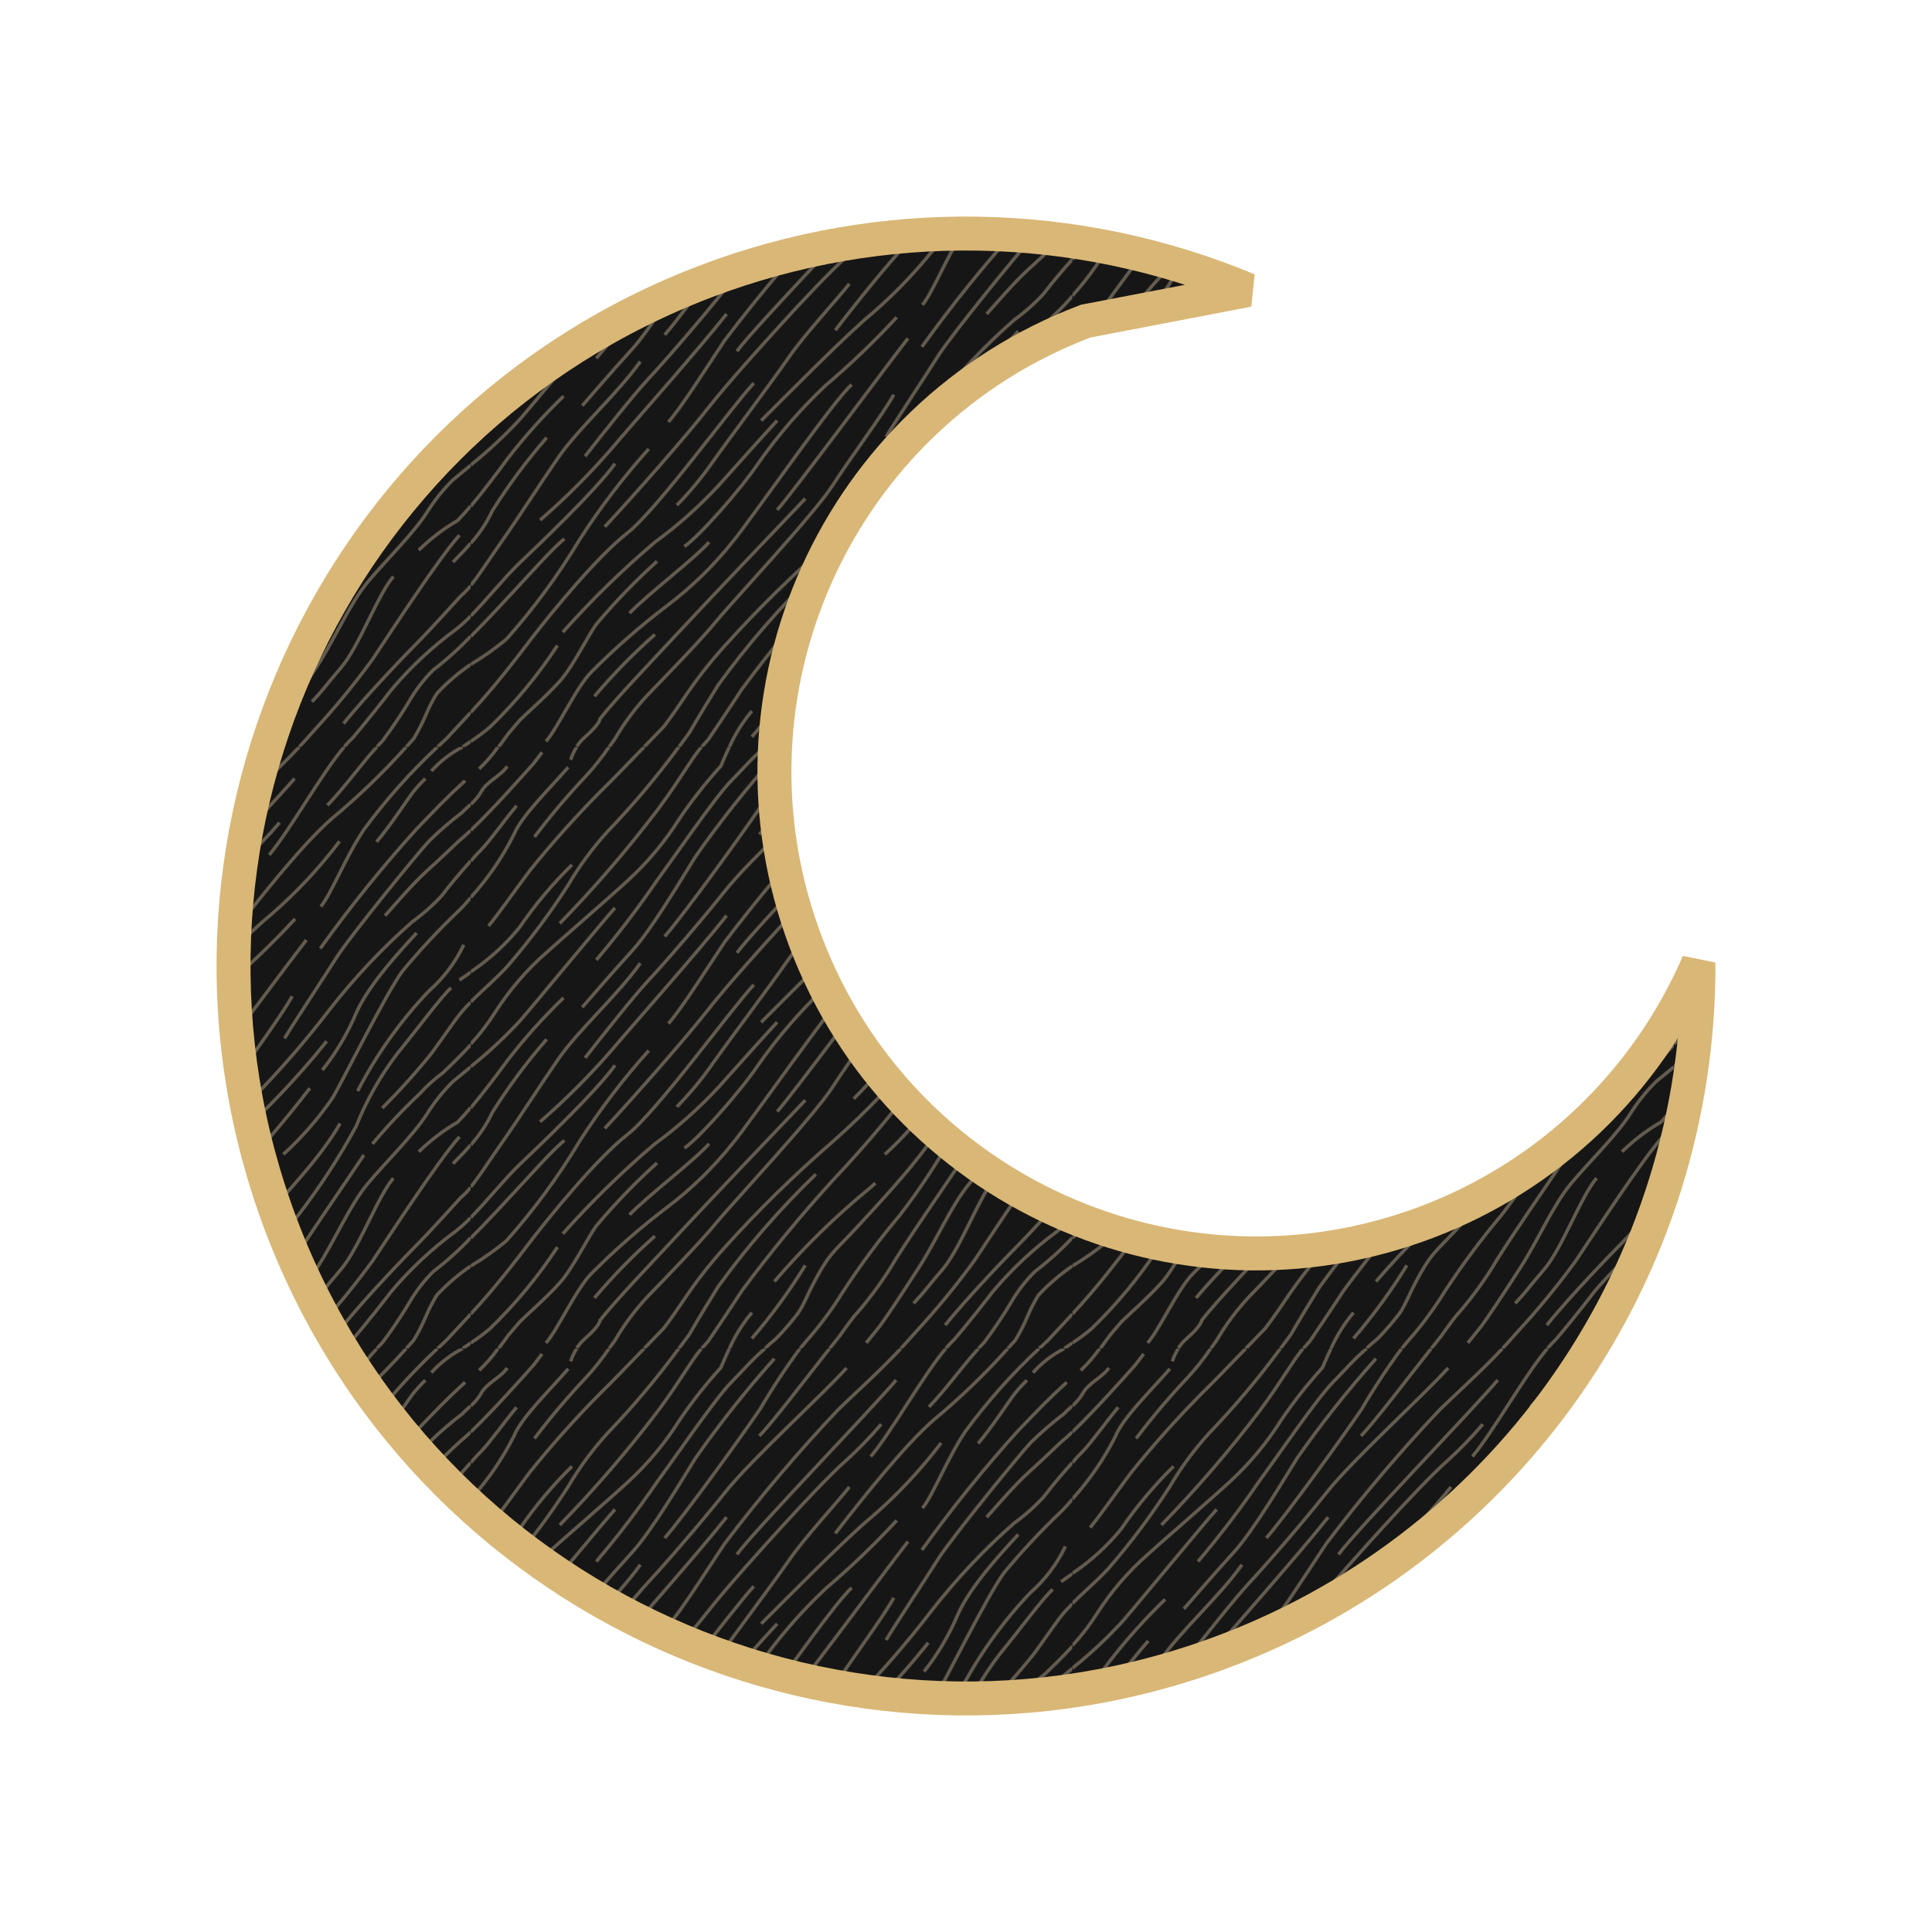
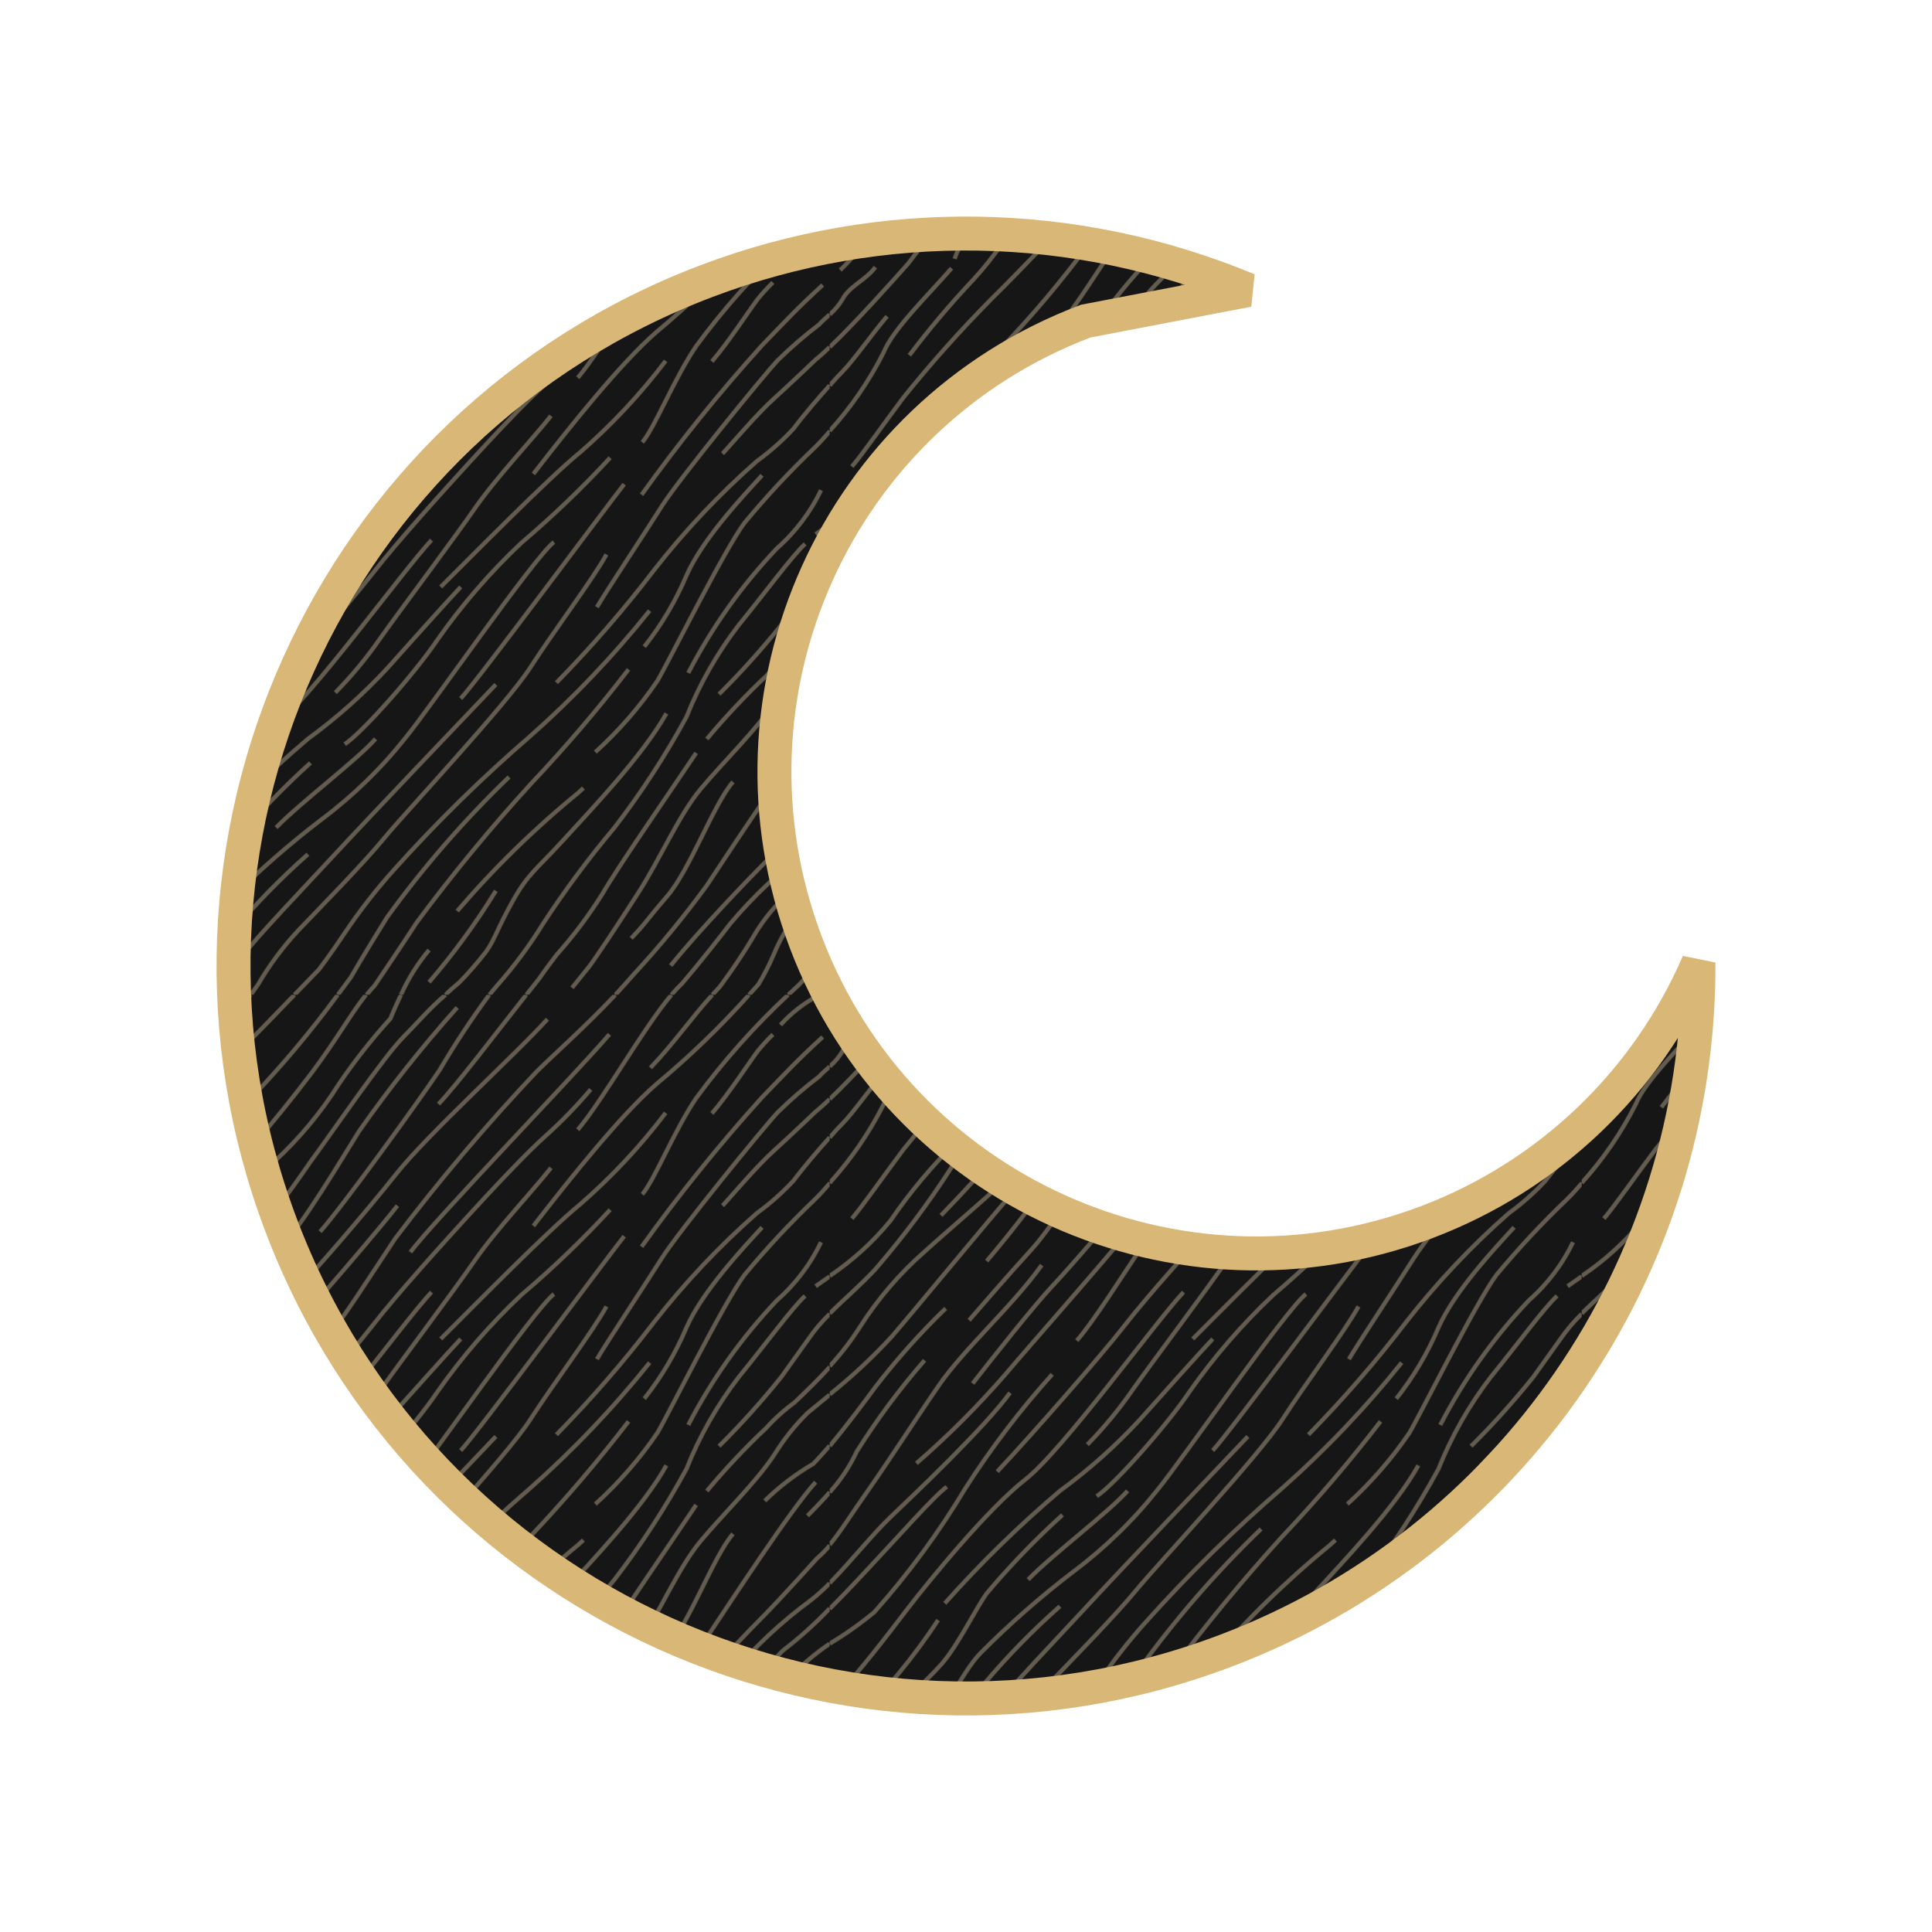
<svg xmlns="http://www.w3.org/2000/svg" width="1024" height="1024" viewBox="0 0 1024 1024">
  <defs>
    <style>
      .cls-1 {
        fill: url(#_705);
        filter: url(#luminosity-invert);
      }

      .cls-2, .cls-3, .cls-7 {
        fill: none;
      }

      .cls-3 {
        stroke: #000;
        stroke-width: 0.3px;
      }

      .cls-4 {
        fill: #171616;
      }

      .cls-5 {
        mask: url(#mask);
      }

      .cls-6 {
        fill: #635c4f;
      }

      .cls-7 {
        stroke: #d9b776;
        stroke-miterlimit: 3;
        stroke-width: 18px;
      }
    </style>
-     <pattern id="_705" data-name="705" width="53.5" height="53.5" patternTransform="translate(-1025.93 -879.54) scale(5.96)" patternUnits="userSpaceOnUse" viewBox="0 0 53.5 53.5">
+     <pattern id="_705" data-name="705" width="53.5" height="53.5" patternTransform="translate(-1553.14 -1465.59) scale(7.45)" patternUnits="userSpaceOnUse" viewBox="0 0 53.5 53.5">
      <rect class="cls-2" width="53.5" height="53.5" />
      <path class="cls-3" d="M0,7.42C1.85,5.66,4.47,2.73,5.58,1.48l.76-1" />
      <path class="cls-3" d="M4.08,5.23C3.08,6.4,1.67,8.4.92,9.15c-.23.23-.56.58-.92,1" />
      <path class="cls-3" d="M8.67,1.81c-1.75,2-4.17,4.34-4.84,6A25.36,25.36,0,0,1,0,13.38" />
      <path class="cls-3" d="M9,10.48a37.22,37.22,0,0,0-4.67,5.58A20,20,0,0,1,0,20" />
      <path class="cls-3" d="M12.83,14.31c-1,1.09-6.83,8.17-8.41,10A40.19,40.19,0,0,1,0,28.43" />
      <path class="cls-3" d="M8.25,22.31a51.22,51.22,0,0,0-5,5.59c-.73,1-2.09,2.82-3.25,4.2" />
      <path class="cls-3" d="M6.75,26a52.35,52.35,0,0,0-4.83,6.5A11.64,11.64,0,0,1,0,35.39" />
      <path class="cls-3" d="M15.08,19.23c-2.08,2.92-5.5,5.92-7.33,8.58s-3.25,4.92-5,7.42c-1.28,1.82-2,3-2.75,3.89" />
      <path class="cls-3" d="M12.83,28.31c-1.75,2.42-6.83,7.25-8.5,8.84-1.26,1.2-2.87,3.22-4.33,4.7" />
      <path class="cls-3" d="M8.33,35c-.91.67-3.25,3.33-5.83,6.08-.93,1-1.75,1.85-2.5,2.6" />
      <path class="cls-3" d="M15.83,27a62.58,62.58,0,0,0-6.16,8.08,58.64,58.64,0,0,1-6.5,8.84A25.45,25.45,0,0,1,0,46.16" />
      <path class="cls-3" d="M25.17,21.15C23.08,23.4,16.58,32.4,13.92,34.48S7.17,41.56,5.5,43.73c-1.53,2-3.29,4.33-5.5,6.7" />
      <path class="cls-3" d="M3.25,1.73C2.58,2.65,1.42,3.06.92,4A4.41,4.41,0,0,1,0,5.1" />
      <path class="cls-3" d="M45.88,15c.74-.81,2.43-2.81,3.68-3.94S52.5,8.31,52.5,8.31c.29-.23.63-.54,1-.89" />
      <path class="cls-3" d="M34.06,31.29a86.43,86.43,0,0,0,6.94-8,57,57,0,0,1,7.31-7.75,18,18,0,0,0,2.61-2.31c.75-1,1.77-2.19,2.58-3.09" />
      <path class="cls-3" d="M36.83,36.23a28.54,28.54,0,0,0,4.42-5.08c.81-1.38,4.75-9.3,6.19-11.23a63.18,63.18,0,0,1,5-5.36c.34-.33.71-.74,1.08-1.17" />
      <path class="cls-3" d="M52.5,20.73l1-.7" />
      <path class="cls-3" d="M45.63,32.11a59,59,0,0,0,4.44-4.94C51,25.86,52,24.47,52,24.47A11.73,11.73,0,0,1,53.5,22.7" />
      <path class="cls-3" d="M44.76,35.3A51.81,51.81,0,0,1,49,30.8,13.05,13.05,0,0,1,51,29c.9-.86,1.74-1.68,2.51-2.53" />
      <path class="cls-3" d="M35.17,53l1.21-1.5c.56-.75,1.93-2.81,3.5-5.25s2.87-5.5,4.43-7.38,4.07-4.31,5.31-6.25a15.81,15.81,0,0,1,2.3-2.87l1.58-1.3" />
      <path class="cls-3" d="M48.88,36a17.6,17.6,0,0,1,3.46-2.64c.33-.34.73-.79,1.16-1.29" />
      <path class="cls-3" d="M51.92,37.06c.67-.67,1.17-1.2,1.58-1.67" />
      <path class="cls-3" d="M42.19,51.42c2-2.5,5.75-6.38,6.69-7.32s3.71-4,3.71-4a8,8,0,0,0,.91-.93" />
      <path class="cls-3" d="M45.15,53.5l.52-.56s1.21-1.59,2.33-3.46a13.22,13.22,0,0,1,2.17-2.83,27.89,27.89,0,0,0,3.33-3" />
      <path class="cls-3" d="M47.76,53.5l.66-.73a16.36,16.36,0,0,0,1.08-2.1,12.7,12.7,0,0,1,1-1.94,18,18,0,0,1,3-2.57" />
      <path class="cls-3" d="M50.55,53.5l.78-.73,1.59-1.71.58-.63" />
      <path class="cls-3" d="M36.94,25.92c.62-1.07,3.44-5.32,4.62-7.19s7.19-9.25,8.25-10.38a31,31,0,0,1,2.94-2.54c.2-.23.47-.45.75-.71" />
      <path class="cls-3" d="M9.92,23.15c.66-.75,2.66-3.09,4.41-5S18.75,11.73,20,9.73A95.41,95.41,0,0,1,27,.9" />
      <path class="cls-3" d="M10.17,27.65c1.5-1.92,4.33-5.5,5.66-6.92s4.59-5.17,6.84-8,8.5-8.5,10.75-11" />
      <path class="cls-3" d="M23.67,18.31C25.33,16.06,35.08,6,37.83,2.81" />
      <path class="cls-3" d="M22.75,15c-2.5,3.17-8.42,9.83-10.25,12a63.54,63.54,0,0,1-6.33,6.33" />
      <path class="cls-3" d="M36.5,6.73A34.52,34.52,0,0,1,33.33,10c-1.33,1.17-3.91,3.92-5.58,5.75s-5,5.5-6.75,7.75-6.58,7.75-9.08,10.42" />
      <path class="cls-3" d="M33.67,12.31c-1.25,1.59-3.92,4.42-5.42,6.59S23,26.06,21.58,28.06A29.51,29.51,0,0,1,18.33,32" />
      <path class="cls-3" d="M25.83,24.48c2.34-2.33,7.67-7.75,9.92-9.58a43.39,43.39,0,0,0,6.08-6.5" />
      <path class="cls-3" d="M52.78,53.5,53.5,53" />
      <path class="cls-3" d="M49.46,2.82A13.31,13.31,0,0,0,48.38,4c-.57.75-2.07,3.06-3.26,4.44" />
      <path class="cls-3" d="M16.56,37a57,57,0,0,0-5.37,5.56c-.75,1-2.07,3.75-3.25,5.07S4.88,50.6,4.38,51.1l-1,1.17-.9,1.23" />
      <path class="cls-3" d="M29.75,31.42c-2.5,2.62-8.94,9.37-11.31,11.93S12.81,49.29,11.5,51c0,0,0,.44-1.33,1.61a4.1,4.1,0,0,0-.74.85" />
      <path class="cls-3" d="M18.51,53.5l.91-1.23S20.38,50.6,22,48a74.29,74.29,0,0,1,8.69-10" />
      <path class="cls-3" d="M23,53.5a13.37,13.37,0,0,1,2-3.19" />
      <path class="cls-3" d="M12.31,53.5l.52-.73a21.79,21.79,0,0,1,2.86-3.85c1.62-1.69,4.69-4.82,6.12-6.57s8.69-9.5,10.38-12.12,4.43-6.25,5.43-8.06" />
      <path class="cls-3" d="M39.19,30.35a106.27,106.27,0,0,1-6.94,8.13,125.36,125.36,0,0,0-8.13,9.87c-.93,1.44-3,4.5-3,4.5-.19.2-.38.42-.57.65" />
      <path class="cls-3" d="M51.75,21.42c-.94.87-2.81,3.43-4.75,5.81a27.32,27.32,0,0,0-3.69,6.5,60,60,0,0,1-5.12,7.87,70.36,70.36,0,0,0-5.07,6.82,32.12,32.12,0,0,1-3.29,4.43c-.2.23-.37.44-.54.65" />
      <path class="cls-3" d="M38.25,53.5c.45-.48.9-1,1.33-1.48a70.72,70.72,0,0,0,5.17-6.29c1.63-2.44,5.94-9.06,7.75-11.06" />
      <path class="cls-3" d="M42.24,53.5a10.33,10.33,0,0,1,.76-.81s1.38-1.59,3.44-4.27a33.2,33.2,0,0,1,5.73-5.36,13.84,13.84,0,0,0,1.33-1.2" />
      <path class="cls-3" d="M27.25,24.48c-.94,1-3.63,4-5.19,5.75a39.2,39.2,0,0,1-5.68,5.06,81.86,81.86,0,0,0-8.19,8" />
      <path class="cls-3" d="M33.88,21.29c-1.44,1.13-8.82,11.81-10.57,13.94A32.49,32.49,0,0,1,17.38,41a64.13,64.13,0,0,0-6.63,5.81C9.38,48.17,7.69,51.92,6.69,53" />
      <path class="cls-3" d="M37.88,15.29a72.36,72.36,0,0,1-6.32,6.06,44.87,44.87,0,0,0-6,6.94C24,30.6,20.31,34.79,19,35.67" />
      <path class="cls-3" d="M27.25,32.42C28.38,31.23,37.44,19,38.88,17.17" />
      <path class="cls-3" d="M40.12,17.92A120.47,120.47,0,0,1,48.69,7.29C50.38,5.54,51.25,4.6,53,3" />
      <path class="cls-3" d="M48.69,16.54c-1.38,1.5-4.25,4.56-5.38,7.13a21.89,21.89,0,0,1-3,5.06" />
      <path class="cls-3" d="M15.42,53.5l1.75-1.81S18,50.6,19,49.1a40.16,40.16,0,0,1,3.56-4.56,106.55,106.55,0,0,1,9.63-9.44,72.34,72.34,0,0,0,8.5-8.93" />
      <path class="cls-3" d="M27,47.54a68,68,0,0,1,8.56-8.37l.42-.38" />
      <path class="cls-3" d="M41.88,33.48c-1.63,2.94-5.32,6.81-7.32,9s-2.5,2.37-3.62,4.37-1.25,2.69-1.88,3.57a25.28,25.28,0,0,1-1.89,2.18c-.39.32-.73.62-1,.9" />
      <path class="cls-3" d="M43.44,30.6a38.77,38.77,0,0,1,6.31-8.87,12.91,12.91,0,0,0,3.13-4.13" />
      <path class="cls-3" d="M44,36.29c-1.88,2.81-5.62,8.19-6.69,10.06a32.66,32.66,0,0,1-3.25,4.32c-.81,1.06-1.23,1.68-1.23,1.68l-.91,1.15" />
      <path class="cls-3" d="M46.62,38.35c-1.37,1.57-3.06,6.25-4.68,8.13s-1.38,1.75-2.56,3" />
      <path class="cls-3" d="M29.75,46.1A50.81,50.81,0,0,1,25,52.6" />
      <path class="cls-3" d="M11,49a53,53,0,0,1,5.38-5.5" />
      <path class="cls-3" d="M21.19,35.29c-1.25,1.44-5.38,4.56-7.07,6.31" />
      <path class="cls-3" d="M7.71,44.48a42.45,42.45,0,0,1-6,7.25A15.51,15.51,0,0,1,0,53" />
      <path class="cls-3" d="M40.75,5.19c1.63-1.7,3-3.66,4.4-5.19" />
      <path class="cls-3" d="M32.42,16.44C35.08,13,38.67,8.52,41.17,6.35A62.27,62.27,0,0,0,47.76,0" />
      <path class="cls-3" d="M50.54,0A53.3,53.3,0,0,0,44,7.35c-1.58,2.34-2.92,5.75-3.83,6.84" />
      <path class="cls-3" d="M50,2.14A9.8,9.8,0,0,1,52.78,0" />
      <path class="cls-3" d="M2.43,0A13.25,13.25,0,0,1,.75,1.94" />
      <path class="cls-3" d="M9.43,0a4.43,4.43,0,0,0-.54,1.14" />
      <path class="cls-3" d="M18.5,0a74.53,74.53,0,0,1-6.33,7.52,28.36,28.36,0,0,0-3.5,4.75,64.2,64.2,0,0,1-5.42,7.25c-1,1.08-2.19,2.1-3.25,3.15" />
      <path class="cls-3" d="M23,0c-.45.94-.75,1.69-.75,1.69a41.73,41.73,0,0,0-3.67,4.66A27,27,0,0,1,14,11.85c-2,1.84-6.25,5.5-7.25,6.42A24.92,24.92,0,0,0,2.17,23.6,19.93,19.93,0,0,1,0,26.42" />
      <path class="cls-3" d="M5.67,8a63.5,63.5,0,0,1,4.5-5.33A22.75,22.75,0,0,0,12.3,0" />
      <path class="cls-3" d="M7.92,15.69A108.82,108.82,0,0,0,16.67,5.52C18.5,3.06,19.49,1.26,20.51,0" />
      <path class="cls-3" d="M17.25,16.85c1.75-2,6.92-9.16,8.5-11.5A61.12,61.12,0,0,1,29.28,0" />
      <path class="cls-3" d="M17.58,24.6c1.17-1.33,3.17-4.5,5-7.25A143.35,143.35,0,0,1,32.67,5.44C34,4.13,36.13,2.25,38.25,0" />
      <path class="cls-3" d="M35.58,9.6c1.85-2.21,4.61-7.16,6.66-9.6" />
      <path class="cls-3" d="M15.42,0c-1.53,1.59-2.95,3.05-3.92,4a91.74,91.74,0,0,0-6.25,7c-1.5,2-2.83,3.92-3.67,4.92" />
      <path class="cls-3" d="M11.17,18.94a85.33,85.33,0,0,0,5.41-7.09C18.17,9.69,21.75,4.44,23.17,3c1.11-1.12,1.82-2,3-3" />
      <path class="cls-3" d="M31.91,0c-2,2.53-5,6.49-6.24,7.77" />
    </pattern>
    <filter id="luminosity-invert" filterUnits="userSpaceOnUse" color-interpolation-filters="sRGB">
      <feColorMatrix values="-1 0 0 0 1 0 -1 0 0 1 0 0 -1 0 1 0 0 0 1 0" />
    </filter>
    <mask id="mask" x="-0.11" y="1.18" width="984.47" height="938.64" maskUnits="userSpaceOnUse">
      <rect class="cls-1" x="49.76" y="58.88" width="934.59" height="880.94" />
    </mask>
  </defs>
  <g id="Moon_Bold" data-name="Moon Bold">
    <path id="Moon" class="cls-4" d="M374.64,148.92C174.14,224.81,73.13,448.87,149,649.37S449,950.87,649.47,875A388.18,388.18,0,0,0,900.22,510.21a255.35,255.35,0,0,1-144,137.54C624.35,697.66,477,631.23,427.07,499.36S443.59,220.12,575.46,170.2h0l86.06-16.49A388.16,388.16,0,0,0,374.64,148.92Z" />
    <g class="cls-5">
      <path id="Moon-2" data-name="Moon" class="cls-6" d="M374.64,148.92C174.14,224.81,73.13,448.87,149,649.37S449,950.87,649.47,875A388.18,388.18,0,0,0,900.22,510.21a255.35,255.35,0,0,1-144,137.54C624.35,697.66,477,631.23,427.07,499.36S443.59,220.12,575.46,170.2h0l86.06-16.49A388.16,388.16,0,0,0,374.64,148.92Z" />
    </g>
    <path id="Moon-3" data-name="Moon" class="cls-7" d="M374.64,148.92C174.14,224.81,73.13,448.87,149,649.37S449,950.87,649.47,875A388.18,388.18,0,0,0,900.22,510.21a255.35,255.35,0,0,1-144,137.54C624.35,697.66,477,631.23,427.07,499.36S443.59,220.12,575.46,170.2h0l86.06-16.49A388.16,388.16,0,0,0,374.64,148.92Z" />
  </g>
</svg>
